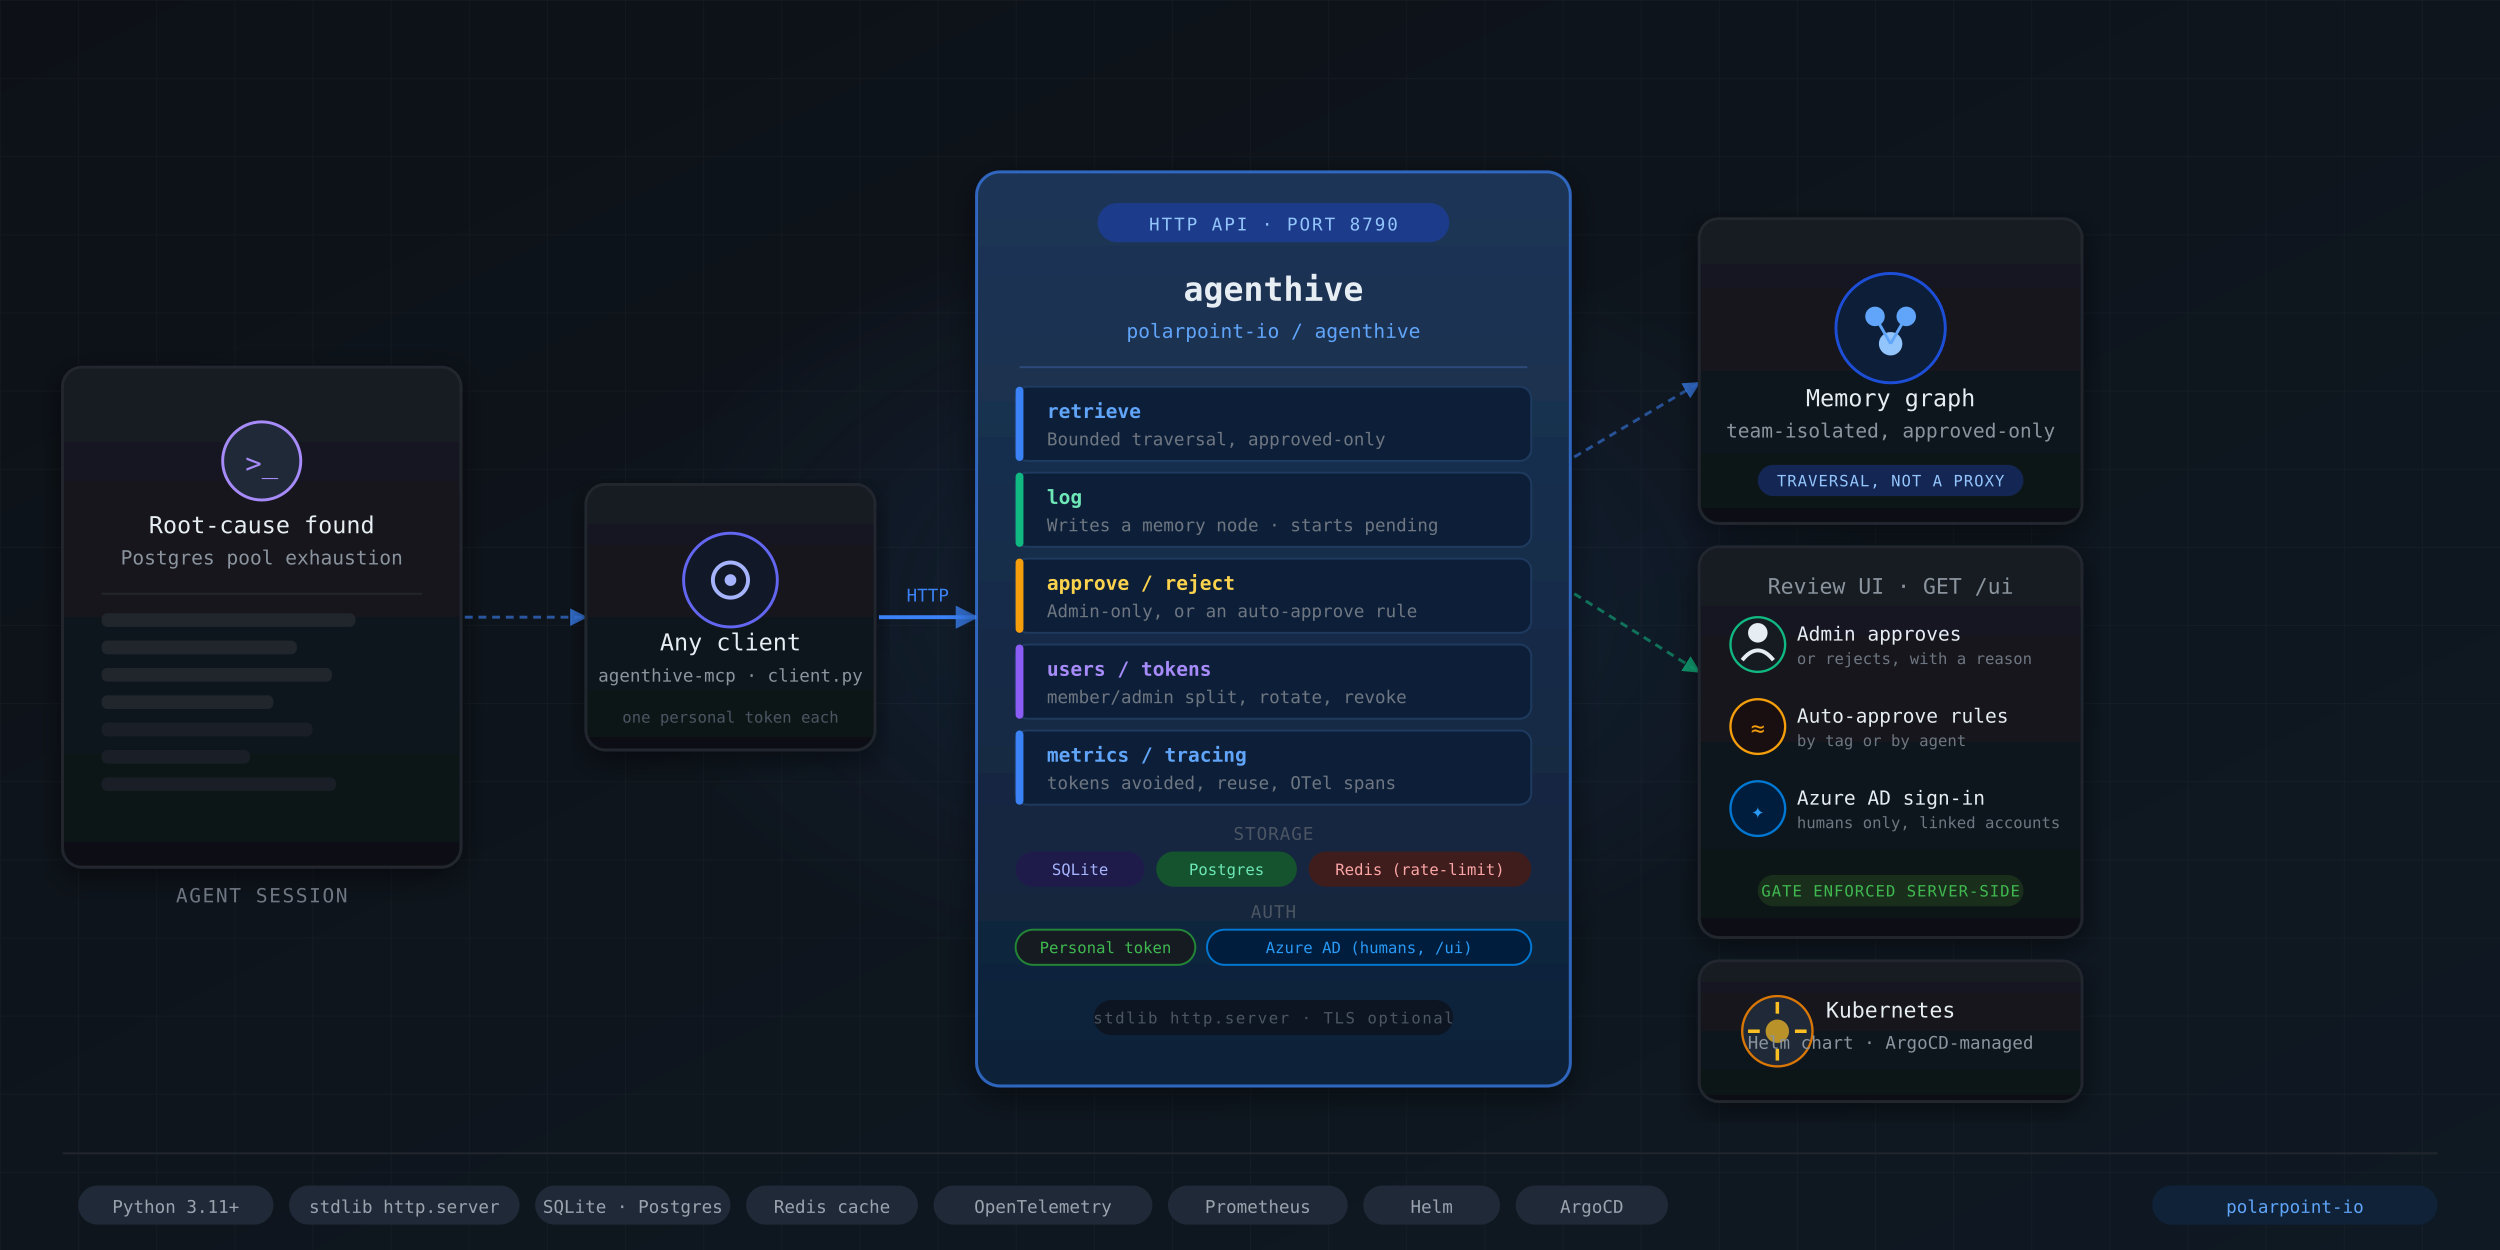
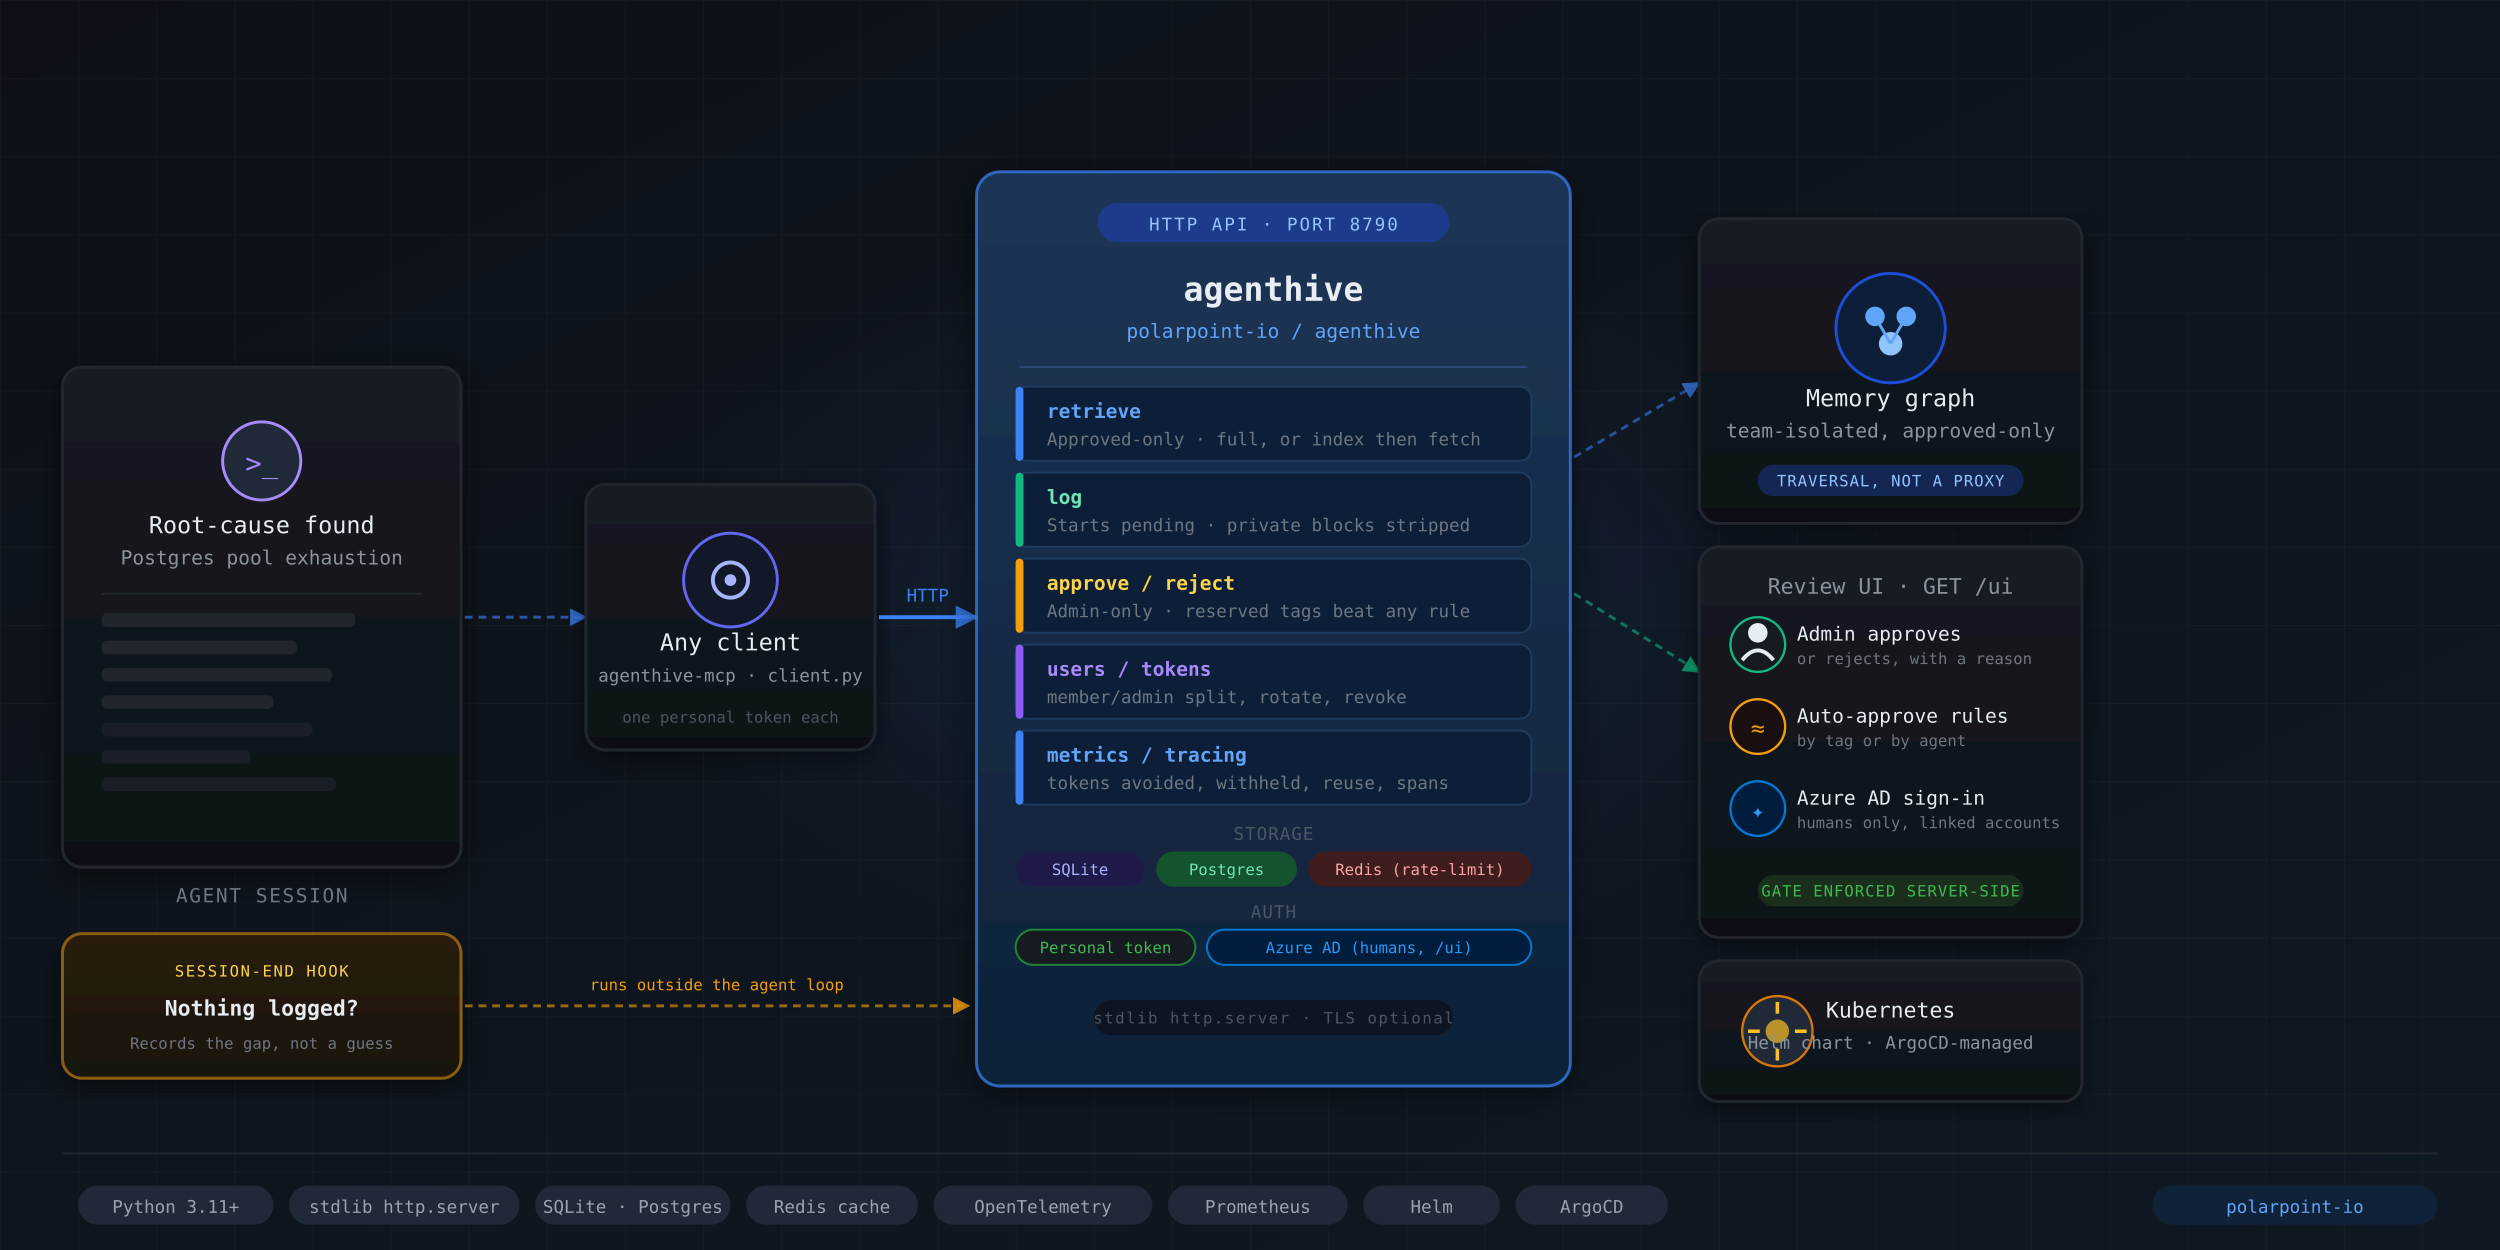
<svg xmlns="http://www.w3.org/2000/svg" viewBox="0 0 1280 640" font-family="ui-monospace, 'Cascadia Code', 'Fira Code', monospace">
  <defs>
    <linearGradient id="bg" x1="0" y1="0" x2="1" y2="1">
      <stop offset="0%" stop-color="#0d1117" />
      <stop offset="100%" stop-color="#0f1923" />
    </linearGradient>
    <radialGradient id="centreGlow" cx="50%" cy="50%" r="50%">
      <stop offset="0%" stop-color="#3b82f6" stop-opacity="0.12" />
      <stop offset="100%" stop-color="#3b82f6" stop-opacity="0" />
    </radialGradient>
    <linearGradient id="cardGrad" x1="0" y1="0" x2="0" y2="1">
      <stop offset="0%" stop-color="#161b22" />
      <stop offset="100%" stop-color="#0d1117" />
    </linearGradient>
    <linearGradient id="blueCard" x1="0" y1="0" x2="0" y2="1">
      <stop offset="0%" stop-color="#1d3557" />
      <stop offset="100%" stop-color="#0f2238" />
    </linearGradient>
    <pattern id="grid" width="40" height="40" patternUnits="userSpaceOnUse">
      <path d="M 40 0 L 0 0 0 40" fill="none" stroke="#ffffff" stroke-opacity="0.025" stroke-width="1" />
    </pattern>
    <marker id="arrow" viewBox="0 0 10 10" refX="9" refY="5" markerWidth="6" markerHeight="6" orient="auto-start-reverse">
      <path d="M 0 0 L 10 5 L 0 10 z" fill="#3b82f6" opacity="0.8" />
    </marker>
+     <marker id="arrow-amber" viewBox="0 0 10 10" refX="9" refY="5" markerWidth="6" markerHeight="6" orient="auto-start-reverse">
+       <path d="M 0 0 L 10 5 L 0 10 z" fill="#f59e0b" opacity="0.85" />
+     </marker>
+     <linearGradient id="hookCard" x1="0" y1="0" x2="0" y2="1">
+       <stop offset="0%" stop-color="#2a1f0d" />
+       <stop offset="100%" stop-color="#17120a" />
+     </linearGradient>
    <marker id="arrow-green" viewBox="0 0 10 10" refX="9" refY="5" markerWidth="6" markerHeight="6" orient="auto-start-reverse">
      <path d="M 0 0 L 10 5 L 0 10 z" fill="#10b981" opacity="0.8" />
    </marker>
    <filter id="shadow" x="-5%" y="-5%" width="110%" height="120%">
      <feDropShadow dx="0" dy="4" stdDeviation="8" flood-color="#000000" flood-opacity="0.5" />
    </filter>
  </defs>
  <rect width="1280" height="640" fill="url(#bg)" />
  <rect width="1280" height="640" fill="url(#grid)" />
  <ellipse cx="640" cy="310" rx="320" ry="200" fill="url(#centreGlow)" />
  <g filter="url(#shadow)">
    <rect x="32" y="188" width="204" height="256" rx="10" fill="url(#cardGrad)" stroke="#21262d" stroke-width="1.5" />
  </g>
  <circle cx="134" cy="236" r="20" fill="#1f2937" stroke="#a78bfa" stroke-width="1.5" />
  <text x="134" y="242" text-anchor="middle" font-size="14" fill="#a78bfa">&gt;_</text>
  <text x="134" y="273" text-anchor="middle" font-size="12" fill="#e6edf3">Root-cause found</text>
  <text x="134" y="289" text-anchor="middle" font-size="10" fill="#8b949e">Postgres pool exhaustion</text>
  <line x1="52" y1="304" x2="216" y2="304" stroke="#21262d" stroke-width="1" />
  <rect x="52" y="314" width="130" height="7" rx="3" fill="#21262d" />
  <rect x="52" y="328" width="100" height="7" rx="3" fill="#21262d" />
  <rect x="52" y="342" width="118" height="7" rx="3" fill="#21262d" />
  <rect x="52" y="356" width="88" height="7" rx="3" fill="#21262d" />
  <rect x="52" y="370" width="108" height="7" rx="3" fill="#1a1f27" />
  <rect x="52" y="384" width="76" height="7" rx="3" fill="#1a1f27" />
  <rect x="52" y="398" width="120" height="7" rx="3" fill="#1a1f27" />
  <text x="134" y="462" text-anchor="middle" font-size="10" fill="#6e7681" letter-spacing="0.8">AGENT SESSION</text>
  <line x1="238" y1="316" x2="300" y2="316" stroke="#3b82f6" stroke-width="1.5" stroke-opacity="0.6" marker-end="url(#arrow)" stroke-dasharray="4 3" />
  <g filter="url(#shadow)">
+     <rect x="32" y="478" width="204" height="74" rx="10" fill="url(#hookCard)" stroke="#f59e0b" stroke-width="1.5" stroke-opacity="0.5" />
+   </g>
+   <text x="134" y="500" text-anchor="middle" font-size="8" fill="#fcd34d" letter-spacing="0.8">SESSION-END HOOK</text>
+   <text x="134" y="520" text-anchor="middle" font-size="11" fill="#e6edf3" font-weight="bold">Nothing logged?</text>
+   <text x="134" y="537" text-anchor="middle" font-size="8" fill="#6e7681">Records the gap, not a guess</text>
+   <line x1="238" y1="515" x2="496" y2="515" stroke="#f59e0b" stroke-width="1.5" stroke-opacity="0.6" marker-end="url(#arrow-amber)" stroke-dasharray="4 3" />
+   <text x="367" y="507" text-anchor="middle" font-size="8" fill="#f59e0b">runs outside the agent loop</text>
+   <g filter="url(#shadow)">
    <rect x="300" y="248" width="148" height="136" rx="10" fill="url(#cardGrad)" stroke="#21262d" stroke-width="1.5" />
  </g>
  <circle cx="374" cy="297" r="24" fill="#111827" stroke="#6366f1" stroke-width="1.5" />
  <circle cx="374" cy="297" r="9" fill="none" stroke="#a5b4fc" stroke-width="2" />
  <circle cx="374" cy="297" r="3" fill="#a5b4fc" />
  <text x="374" y="333" text-anchor="middle" font-size="12" fill="#e6edf3">Any client</text>
  <text x="374" y="349" text-anchor="middle" font-size="9" fill="#8b949e">agenthive-mcp · client.py</text>
  <text x="374" y="370" text-anchor="middle" font-size="8" fill="#4b5563">one personal token each</text>
  <line x1="450" y1="316" x2="500" y2="316" stroke="#3b82f6" stroke-width="2" marker-end="url(#arrow)" />
  <text x="475" y="308" text-anchor="middle" font-size="9" fill="#3b82f6">HTTP</text>
  <g filter="url(#shadow)">
    <rect x="500" y="88" width="304" height="468" rx="12" fill="url(#blueCard)" stroke="#3b82f6" stroke-width="1.5" stroke-opacity="0.7" />
  </g>
  <rect x="562" y="104" width="180" height="20" rx="10" fill="#1e40af" fill-opacity="0.6" />
  <text x="652" y="118" text-anchor="middle" font-size="9" fill="#93c5fd" letter-spacing="1">HTTP API · PORT 8790</text>
  <text x="652" y="154" text-anchor="middle" font-size="17" fill="#e6edf3" font-weight="bold">agenthive</text>
  <text x="652" y="173" text-anchor="middle" font-size="10" fill="#60a5fa">polarpoint-io / agenthive</text>
  <line x1="522" y1="188" x2="782" y2="188" stroke="#2d4a7a" stroke-width="1" />
  <rect x="520" y="198" width="264" height="38" rx="6" fill="#0d1f38" stroke="#1e3a5f" stroke-width="1" />
  <rect x="520" y="198" width="4" height="38" rx="2" fill="#3b82f6" />
  <text x="536" y="214" font-size="10" fill="#60a5fa" font-weight="bold">retrieve</text>
-   <text x="536" y="228" font-size="9" fill="#6e7681">Bounded traversal, approved-only</text>
+   <text x="536" y="228" font-size="9" fill="#6e7681">Approved-only · full, or index then fetch</text>
  <rect x="520" y="242" width="264" height="38" rx="6" fill="#0d1f38" stroke="#1e3a5f" stroke-width="1" />
  <rect x="520" y="242" width="4" height="38" rx="2" fill="#10b981" />
  <text x="536" y="258" font-size="10" fill="#6ee7b7" font-weight="bold">log</text>
-   <text x="536" y="272" font-size="9" fill="#6e7681">Writes a memory node · starts pending</text>
+   <text x="536" y="272" font-size="9" fill="#6e7681">Starts pending · private blocks stripped</text>
  <rect x="520" y="286" width="264" height="38" rx="6" fill="#0d1f38" stroke="#1e3a5f" stroke-width="1" />
  <rect x="520" y="286" width="4" height="38" rx="2" fill="#f59e0b" />
  <text x="536" y="302" font-size="10" fill="#fcd34d" font-weight="bold">approve / reject</text>
-   <text x="536" y="316" font-size="9" fill="#6e7681">Admin-only, or an auto-approve rule</text>
+   <text x="536" y="316" font-size="9" fill="#6e7681">Admin-only · reserved tags beat any rule</text>
  <rect x="520" y="330" width="264" height="38" rx="6" fill="#0d1f38" stroke="#1e3a5f" stroke-width="1" />
  <rect x="520" y="330" width="4" height="38" rx="2" fill="#8b5cf6" />
  <text x="536" y="346" font-size="10" fill="#a78bfa" font-weight="bold">users / tokens</text>
  <text x="536" y="360" font-size="9" fill="#6e7681">member/admin split, rotate, revoke</text>
  <rect x="520" y="374" width="264" height="38" rx="6" fill="#0d1f38" stroke="#1e3a5f" stroke-width="1" />
  <rect x="520" y="374" width="4" height="38" rx="2" fill="#3b82f6" />
  <text x="536" y="390" font-size="10" fill="#60a5fa" font-weight="bold">metrics / tracing</text>
-   <text x="536" y="404" font-size="9" fill="#6e7681">tokens avoided, reuse, OTel spans</text>
+   <text x="536" y="404" font-size="9" fill="#6e7681">tokens avoided, withheld, reuse, spans</text>
  <text x="652" y="430" text-anchor="middle" font-size="9" fill="#4b5563" letter-spacing="0.5">STORAGE</text>
  <rect x="520" y="436" width="66" height="18" rx="9" fill="#1e1b4b" />
  <text x="553" y="448" text-anchor="middle" font-size="8" fill="#a5b4fc">SQLite</text>
  <rect x="592" y="436" width="72" height="18" rx="9" fill="#14532d" />
  <text x="628" y="448" text-anchor="middle" font-size="8" fill="#6ee7b7">Postgres</text>
  <rect x="670" y="436" width="114" height="18" rx="9" fill="#3f1d1d" />
  <text x="727" y="448" text-anchor="middle" font-size="8" fill="#fca5a5">Redis (rate-limit)</text>
  <text x="652" y="470" text-anchor="middle" font-size="9" fill="#4b5563" letter-spacing="0.5">AUTH</text>
  <rect x="520" y="476" width="92" height="18" rx="9" fill="#161b22" stroke="#238636" stroke-width="1" />
  <text x="566" y="488" text-anchor="middle" font-size="8" fill="#3fb950">Personal token</text>
  <rect x="618" y="476" width="166" height="18" rx="9" fill="#001d3d" stroke="#0078d4" stroke-width="1" />
  <text x="701" y="488" text-anchor="middle" font-size="8" fill="#2899f5">Azure AD (humans, /ui)</text>
  <rect x="560" y="512" width="184" height="18" rx="9" fill="#0d1117" fill-opacity="0.7" />
  <text x="652" y="524" text-anchor="middle" font-size="8" fill="#4b5563" letter-spacing="0.8">stdlib http.server · TLS optional</text>
  <line x1="806" y1="234" x2="870" y2="196" stroke="#3b82f6" stroke-width="1.5" stroke-opacity="0.55" marker-end="url(#arrow)" stroke-dasharray="4 3" />
  <line x1="806" y1="304" x2="870" y2="344" stroke="#10b981" stroke-width="1.5" stroke-opacity="0.55" marker-end="url(#arrow-green)" stroke-dasharray="4 3" />
  <g filter="url(#shadow)">
    <rect x="870" y="112" width="196" height="156" rx="10" fill="url(#cardGrad)" stroke="#21262d" stroke-width="1.5" />
  </g>
  <circle cx="968" cy="168" r="28" fill="#0d1f38" stroke="#1d4ed8" stroke-width="1.5" />
  <circle cx="960" cy="162" r="5" fill="#60a5fa" />
  <circle cx="976" cy="162" r="5" fill="#60a5fa" />
  <circle cx="968" cy="176" r="6" fill="#93c5fd" />
  <line x1="960" y1="162" x2="968" y2="176" stroke="#60a5fa" stroke-width="1.5" />
  <line x1="976" y1="162" x2="968" y2="176" stroke="#60a5fa" stroke-width="1.5" />
  <text x="968" y="208" text-anchor="middle" font-size="12" fill="#e6edf3">Memory graph</text>
  <text x="968" y="224" text-anchor="middle" font-size="10" fill="#8b949e">team-isolated, approved-only</text>
  <rect x="900" y="238" width="136" height="16" rx="8" fill="#1e40af" fill-opacity="0.4" />
  <text x="968" y="249" text-anchor="middle" font-size="8" fill="#93c5fd" letter-spacing="0.5">TRAVERSAL, NOT A PROXY</text>
  <g filter="url(#shadow)">
    <rect x="870" y="280" width="196" height="200" rx="10" fill="url(#cardGrad)" stroke="#21262d" stroke-width="1.5" />
  </g>
  <text x="968" y="304" text-anchor="middle" font-size="11" fill="#8b949e">Review UI · GET /ui</text>
  <circle cx="900" cy="330" r="14" fill="#161b22" stroke="#10b981" stroke-width="1.2" />
  <circle cx="900" cy="324" r="5" fill="#e6edf3" />
  <path d="M 892 338 Q 900 328 908 338" fill="none" stroke="#e6edf3" stroke-width="2" />
  <text x="920" y="328" font-size="10" fill="#e6edf3">Admin approves</text>
  <text x="920" y="340" font-size="8" fill="#6e7681">or rejects, with a reason</text>
  <circle cx="900" cy="372" r="14" fill="#1a0f10" stroke="#f59e0b" stroke-width="1.2" />
  <text x="900" y="377" text-anchor="middle" font-size="12" fill="#f59e0b">≈</text>
  <text x="920" y="370" font-size="10" fill="#e6edf3">Auto-approve rules</text>
  <text x="920" y="382" font-size="8" fill="#6e7681">by tag or by agent</text>
  <circle cx="900" cy="414" r="14" fill="#001d3d" stroke="#0078d4" stroke-width="1.2" />
  <text x="900" y="419" text-anchor="middle" font-size="11" fill="#2899f5">✦</text>
  <text x="920" y="412" font-size="10" fill="#e6edf3">Azure AD sign-in</text>
  <text x="920" y="424" font-size="8" fill="#6e7681">humans only, linked accounts</text>
  <rect x="900" y="448" width="136" height="16" rx="8" fill="#1f3a1f" fill-opacity="0.7" />
  <text x="968" y="459" text-anchor="middle" font-size="8" fill="#3fb950" letter-spacing="0.5">GATE ENFORCED SERVER-SIDE</text>
  <g filter="url(#shadow)">
    <rect x="870" y="492" width="196" height="72" rx="10" fill="url(#cardGrad)" stroke="#21262d" stroke-width="1.5" />
  </g>
  <circle cx="910" cy="528" r="18" fill="#1f2937" stroke="#d97706" stroke-width="1.2" />
  <circle cx="910" cy="528" r="6" fill="#fbbf24" fill-opacity="0.7" />
  <line x1="910" y1="513" x2="910" y2="519" stroke="#fbbf24" stroke-width="1.8" />
  <line x1="910" y1="537" x2="910" y2="543" stroke="#fbbf24" stroke-width="1.8" />
  <line x1="895" y1="528" x2="901" y2="528" stroke="#fbbf24" stroke-width="1.8" />
  <line x1="919" y1="528" x2="925" y2="528" stroke="#fbbf24" stroke-width="1.8" />
  <text x="968" y="521" text-anchor="middle" font-size="11" fill="#e6edf3">Kubernetes</text>
  <text x="968" y="537" text-anchor="middle" font-size="9" fill="#8b949e">Helm chart · ArgoCD-managed</text>
  <rect x="32" y="590" width="1216" height="1" fill="#21262d" />
  <g transform="translate(40,607)">
    <rect width="100" height="20" rx="10" fill="#1f2937" />
    <text x="50" y="14" text-anchor="middle" font-size="9" fill="#9ca3af">Python 3.11+</text>
  </g>
  <g transform="translate(148,607)">
    <rect width="118" height="20" rx="10" fill="#1f2937" />
    <text x="59" y="14" text-anchor="middle" font-size="9" fill="#9ca3af">stdlib http.server</text>
  </g>
  <g transform="translate(274,607)">
    <rect width="100" height="20" rx="10" fill="#1f2937" />
    <text x="50" y="14" text-anchor="middle" font-size="9" fill="#9ca3af">SQLite · Postgres</text>
  </g>
  <g transform="translate(382,607)">
    <rect width="88" height="20" rx="10" fill="#1f2937" />
    <text x="44" y="14" text-anchor="middle" font-size="9" fill="#9ca3af">Redis cache</text>
  </g>
  <g transform="translate(478,607)">
    <rect width="112" height="20" rx="10" fill="#1f2937" />
    <text x="56" y="14" text-anchor="middle" font-size="9" fill="#9ca3af">OpenTelemetry</text>
  </g>
  <g transform="translate(598,607)">
    <rect width="92" height="20" rx="10" fill="#1f2937" />
    <text x="46" y="14" text-anchor="middle" font-size="9" fill="#9ca3af">Prometheus</text>
  </g>
  <g transform="translate(698,607)">
    <rect width="70" height="20" rx="10" fill="#1f2937" />
    <text x="35" y="14" text-anchor="middle" font-size="9" fill="#9ca3af">Helm</text>
  </g>
  <g transform="translate(776,607)">
    <rect width="78" height="20" rx="10" fill="#1f2937" />
    <text x="39" y="14" text-anchor="middle" font-size="9" fill="#9ca3af">ArgoCD</text>
  </g>
  <g transform="translate(1102,607)">
    <rect width="146" height="20" rx="10" fill="#0f2238" />
    <text x="73" y="14" text-anchor="middle" font-size="9" fill="#60a5fa">polarpoint-io</text>
  </g>
</svg>
